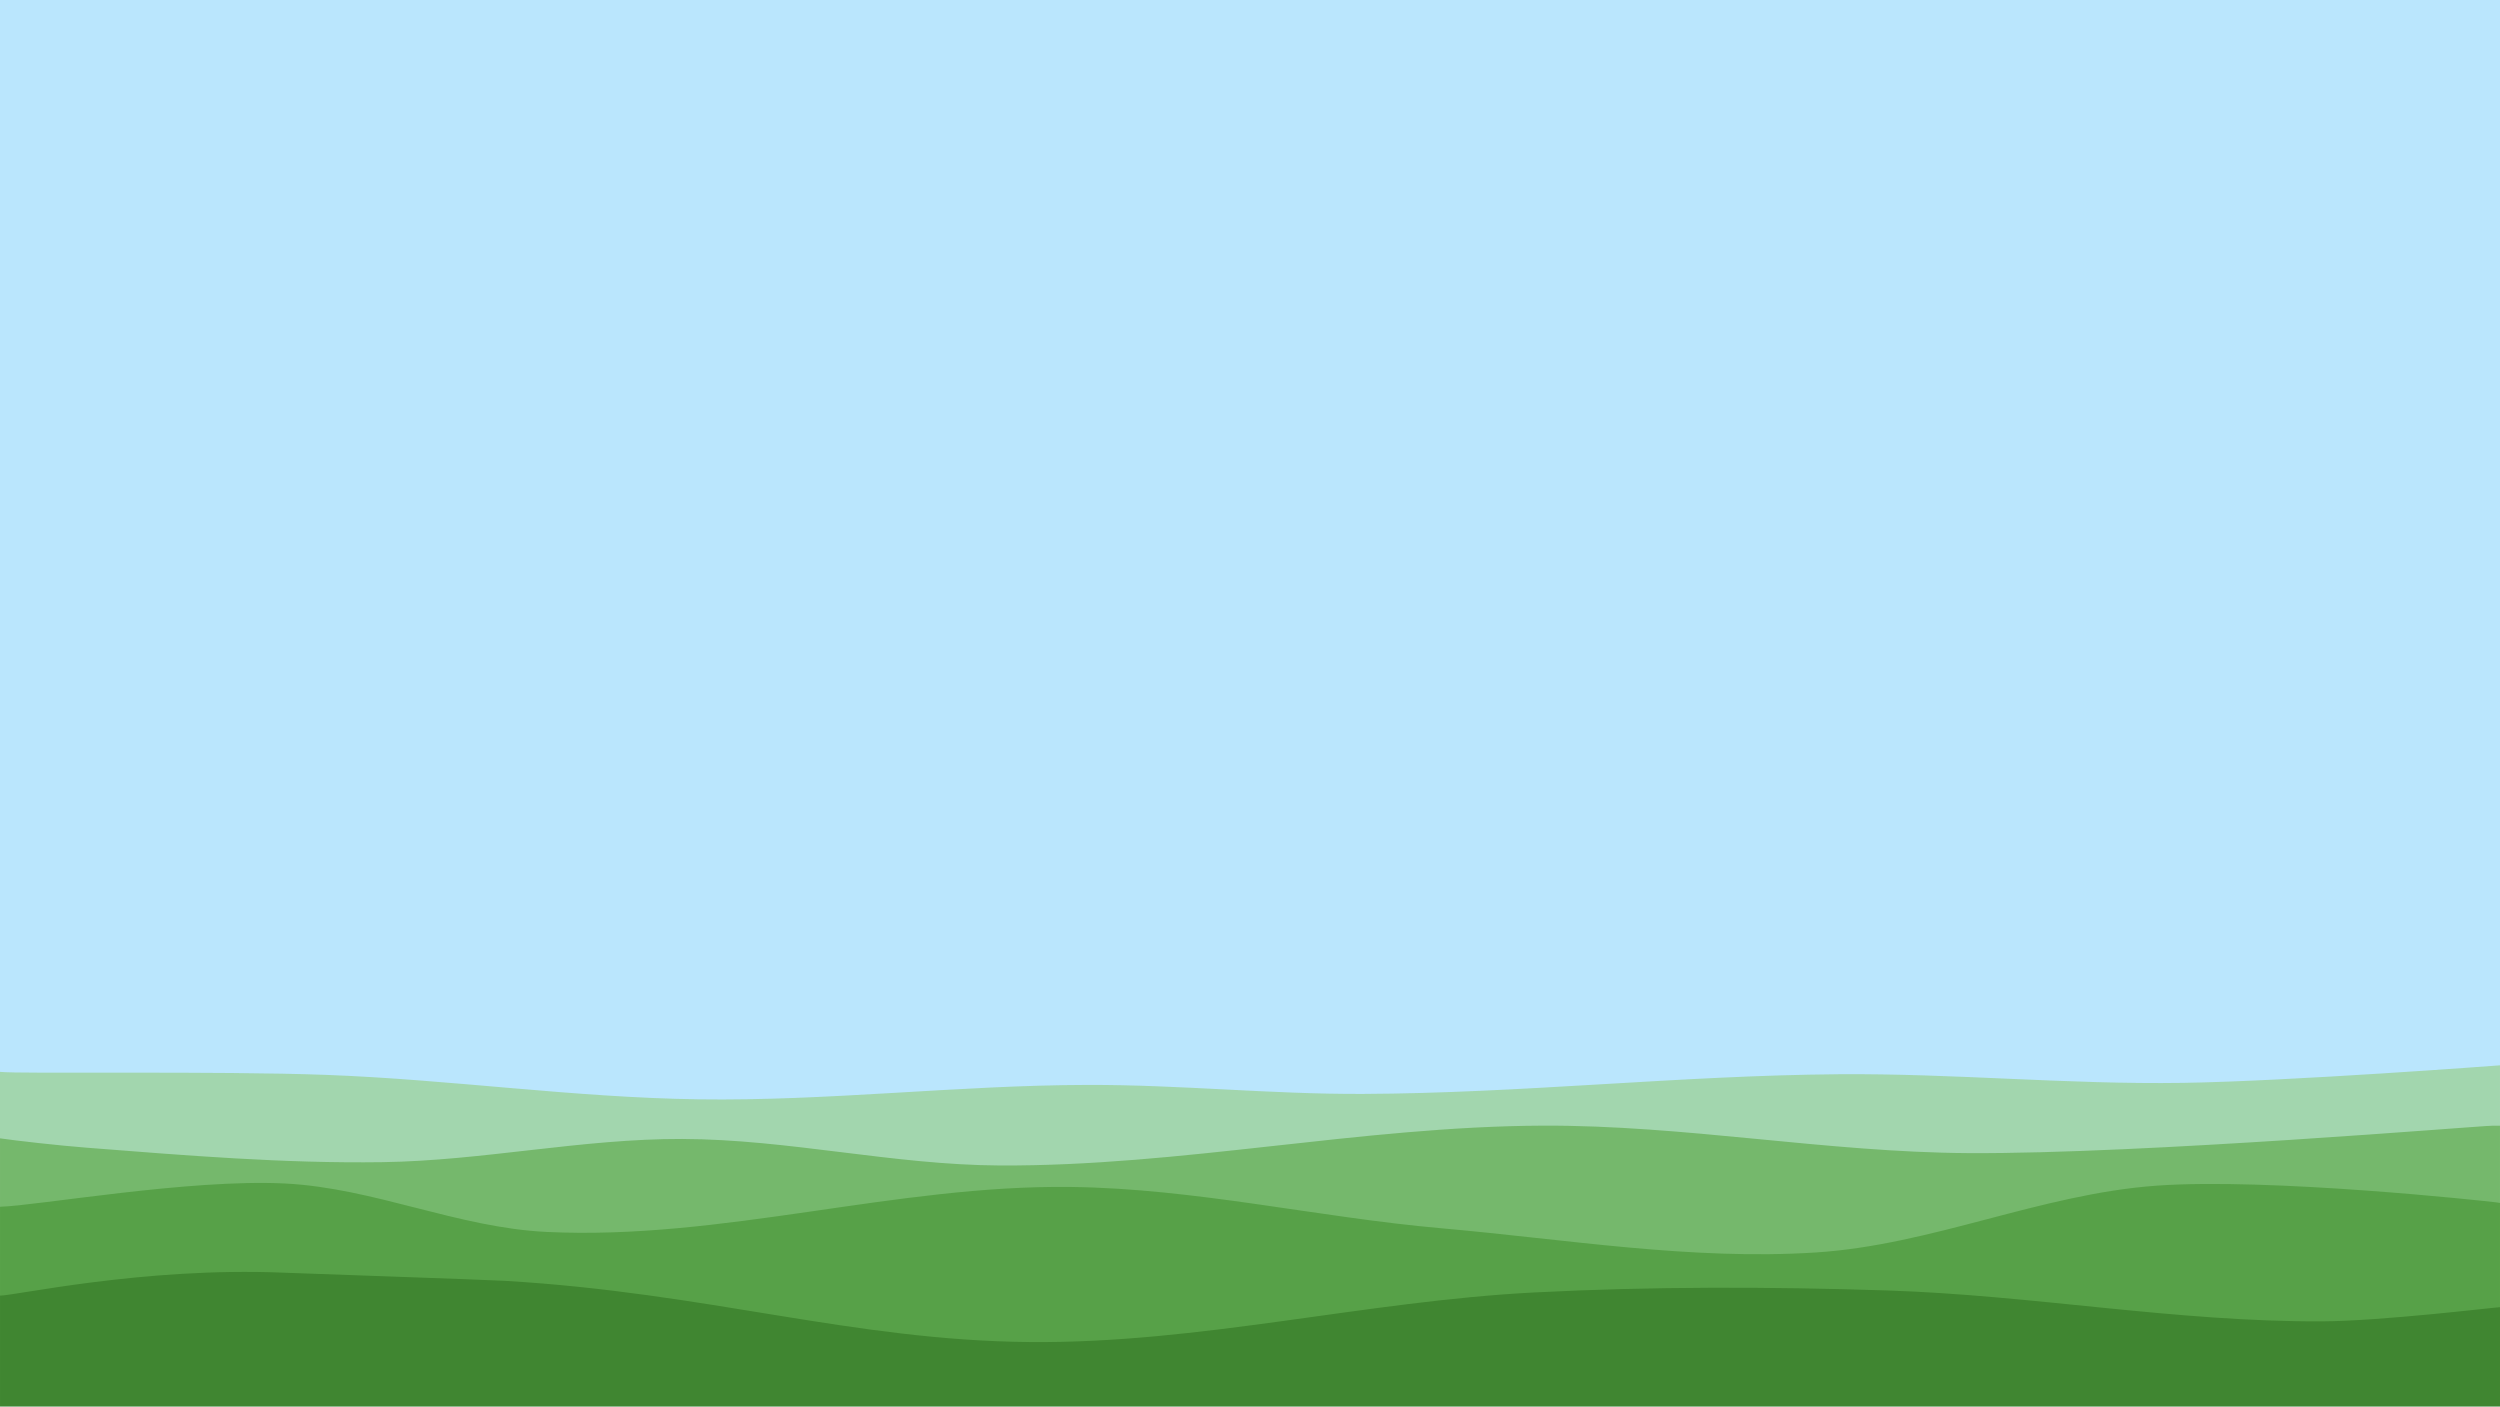
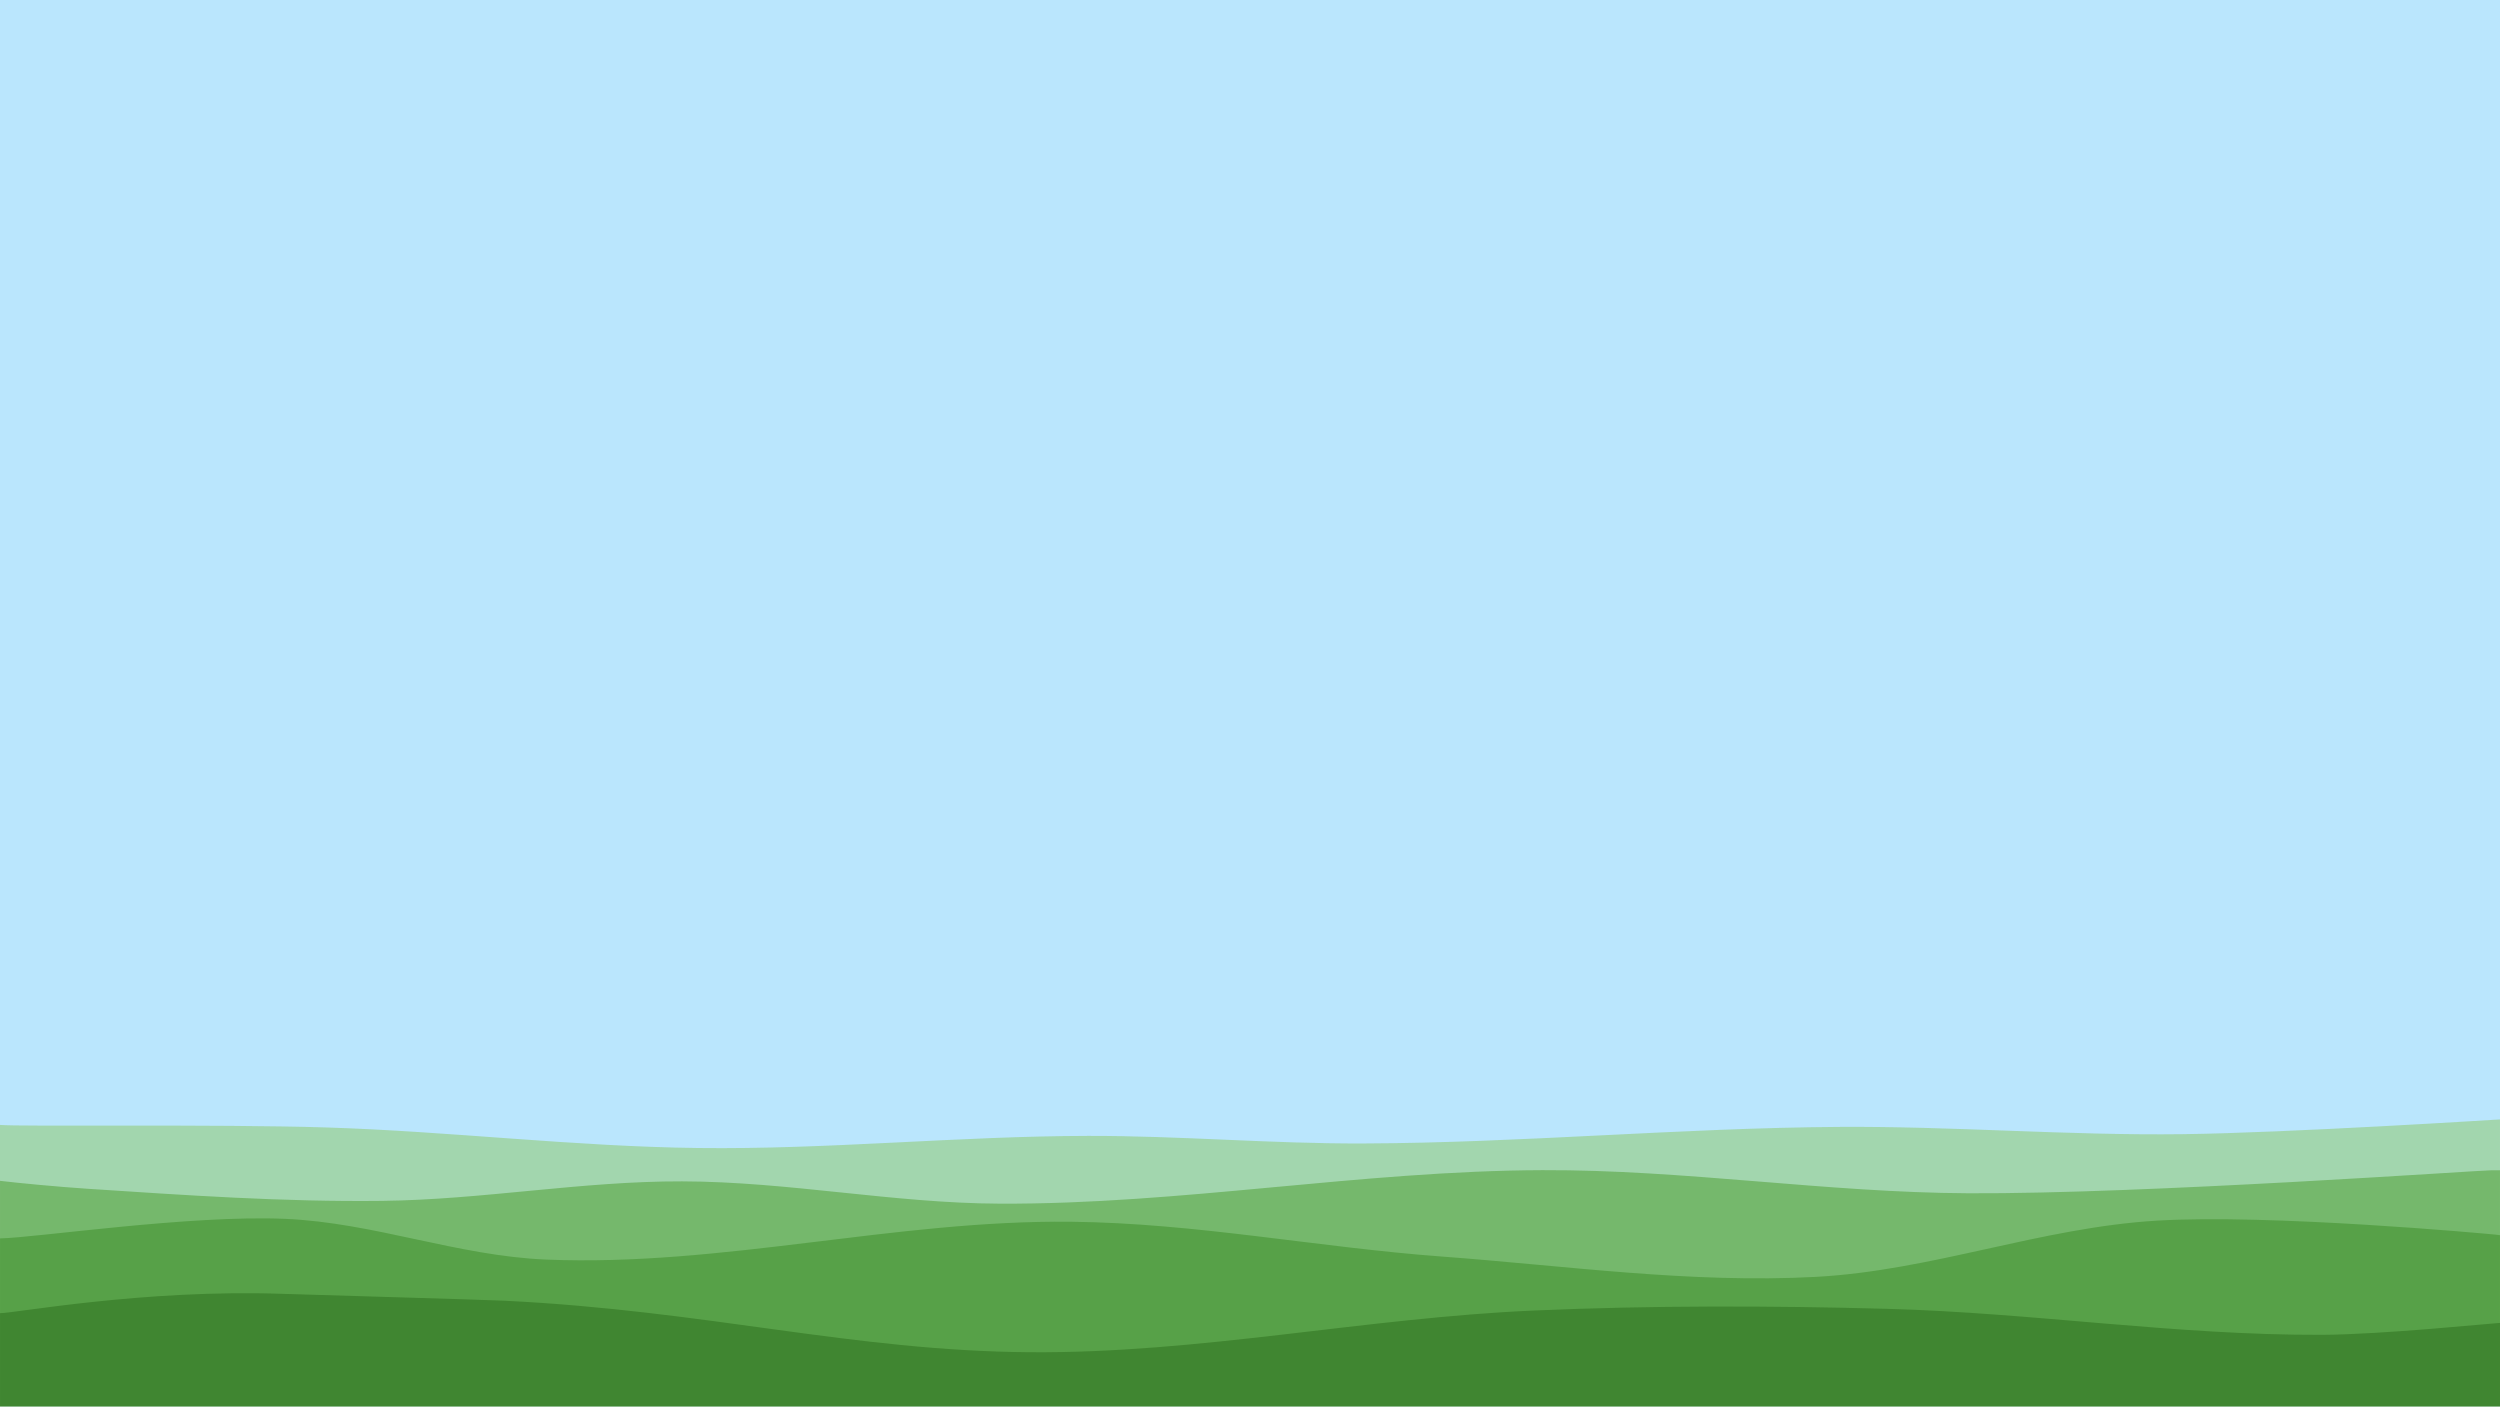
<svg xmlns="http://www.w3.org/2000/svg" width="267.554mm" height="150.499mm" viewBox="0 0 267.554 150.499" version="1.1" id="svg8">
  <defs id="defs2">
    </defs>
  <g id="layer1" transform="translate(36.13475,-43.97609)">
    <rect style="color:#000000;display:inline;overflow:visible;visibility:visible;opacity:1;vector-effect:none;fill:#246313;fill-opacity:1;fill-rule:nonzero;stroke:none;stroke-width:0.296;stroke-linecap:round;stroke-linejoin:bevel;stroke-miterlimit:4;stroke-dasharray:none;stroke-dashoffset:0;stroke-opacity:1;marker:none;enable-background:accumulate" id="rect2833" width="267.554" height="150.499" x="-36.135" y="43.976" />
    <rect style="color:#000000;display:inline;overflow:visible;visibility:visible;opacity:1;vector-effect:none;fill:#bae6fd;fill-opacity:1;fill-rule:nonzero;stroke:none;stroke-width:0.153;stroke-linecap:round;stroke-linejoin:bevel;stroke-miterlimit:4;stroke-dasharray:none;stroke-dashoffset:0;stroke-opacity:1;marker:none;enable-background:accumulate" id="rect1422" width="267.554" height="150.499" x="-36.135" y="43.976" />
-     <path style="color:#000000;display:inline;overflow:visible;visibility:visible;opacity:1;vector-effect:none;fill:#97cf88;fill-opacity:0.668;fill-rule:nonzero;stroke:none;stroke-width:0.137;stroke-linecap:round;stroke-linejoin:bevel;stroke-miterlimit:4;stroke-dasharray:none;stroke-dashoffset:0;stroke-opacity:1;marker:none;enable-background:accumulate" d="m 231.419,157.989 c 0,0 -22.607,1.707 -33.948,1.878 -12.284,0.185 -24.556,-1.025 -36.842,-0.925 -16.99,0.138 -33.915,2.035 -50.906,2.107 -9.806,0.042 -19.588,-0.985 -29.394,-0.964 -13.926,0.029 -27.81,1.741 -41.733,1.542 -13.315,-0.19 -26.516,-2.117 -39.819,-2.615 -11.626,-0.435 -33.013,-0.087 -34.913,-0.325 v 35.787 H 231.419 Z" id="path1575" />
-     <path style="color:#000000;display:inline;overflow:visible;visibility:visible;opacity:1;vector-effect:none;fill:#5da849;fill-opacity:0.655;fill-rule:nonzero;stroke:none;stroke-width:0.137;stroke-linecap:round;stroke-linejoin:bevel;stroke-miterlimit:4;stroke-dasharray:none;stroke-dashoffset:0;stroke-opacity:1;marker:none;enable-background:accumulate" d="m 231.419,164.455 c -0.296,-7e-4 -0.573,0.005 -0.875,7.1e-4 -1.102,-0.015 -37.318,3.043 -56.037,2.929 -15.239,-0.093 -30.331,-3.007 -45.571,-2.94 -19.445,0.086 -38.646,4.361 -58.091,4.263 -11.389,-0.057 -22.595,-2.804 -33.984,-2.838 -10.742,-0.033 -21.337,2.331 -32.077,2.483 -10.56,0.15 -21.114,-0.724 -31.625,-1.547 -3.111,-0.243 -7.473,-0.74 -9.293,-1.002 v 28.671 H 231.419 Z" id="path1557" />
-     <path style="color:#000000;display:inline;overflow:visible;visibility:visible;opacity:1;vector-effect:none;fill:#2f8419;fill-opacity:0.427;fill-rule:nonzero;stroke:none;stroke-width:0.137;stroke-linecap:round;stroke-linejoin:bevel;stroke-miterlimit:4;stroke-dasharray:none;stroke-dashoffset:0;stroke-opacity:1;marker:none;enable-background:accumulate" d="m 231.419,172.716 c -0.155,-0.021 -0.297,-0.046 -0.454,-0.066 -1.165,-0.148 -24.21,-2.649 -36.277,-1.784 -12.481,0.895 -24.024,6.355 -36.515,7.153 -13.347,0.853 -26.728,-1.418 -40.036,-2.59 -13.262,-1.168 -26.303,-4.254 -39.644,-4.423 -18.815,-0.239 -37.348,5.721 -56.131,4.814 -9.567,-0.462 -18.447,-4.704 -28.012,-5.185 -10.194,-0.513 -26.62,2.397 -30.484,2.49 v 21.35 H 231.419 Z" id="path1539" />
-     <path style="color:#000000;display:inline;overflow:visible;visibility:visible;opacity:1;vector-effect:none;fill:#246313;fill-opacity:0.432;fill-rule:nonzero;stroke:none;stroke-width:0.124;stroke-linecap:round;stroke-linejoin:bevel;stroke-miterlimit:4;stroke-dasharray:none;stroke-dashoffset:0;stroke-opacity:1;marker:none;enable-background:accumulate" d="m 231.419,183.872 c -0.544,0.012 -12.654,1.491 -19.071,1.518 -15.618,0.065 -30.908,-2.798 -46.501,-3.307 -12.564,-0.41 -25.217,-0.435 -37.75,0.212 -18.189,0.939 -35.8,5.471 -54.002,5.309 -19.036,-0.169 -34.477,-5.278 -56.225,-6.551 -2.325,-0.136 -20.911,-0.758 -23.741,-0.876 -14.875,-0.618 -28.843,2.494 -30.263,2.458 v 11.839 H 231.419 Z" id="path1487" />
+     <path style="color:#000000;display:inline;overflow:visible;visibility:visible;opacity:1;vector-effect:none;fill:#97cf88;fill-opacity:0.668;fill-rule:nonzero;stroke:none;stroke-width:0.126;stroke-linecap:round;stroke-linejoin:bevel;stroke-miterlimit:4;stroke-dasharray:none;stroke-dashoffset:0;stroke-opacity:1;marker:none;enable-background:accumulate" d="m 231.419,163.777 c 0,0 -22.607,1.436 -33.948,1.58 -12.284,0.156 -24.556,-0.862 -36.842,-0.778 -16.99,0.116 -33.915,1.712 -50.906,1.773 -9.806,0.035 -19.588,-0.829 -29.394,-0.811 -13.926,0.024 -27.81,1.465 -41.733,1.297 -13.315,-0.16 -26.516,-1.781 -39.819,-2.2 -11.626,-0.366 -33.013,-0.073 -34.913,-0.273 v 30.11 H 231.419 Z" id="path1575" />
+     <path style="color:#000000;display:inline;overflow:visible;visibility:visible;opacity:1;vector-effect:none;fill:#5da849;fill-opacity:0.655;fill-rule:nonzero;stroke:none;stroke-width:0.126;stroke-linecap:round;stroke-linejoin:bevel;stroke-miterlimit:4;stroke-dasharray:none;stroke-dashoffset:0;stroke-opacity:1;marker:none;enable-background:accumulate" d="m 231.419,169.217 c -0.296,-5.9e-4 -0.573,0.004 -0.875,6e-4 -1.102,-0.013 -37.318,2.56 -56.037,2.464 -15.239,-0.078 -30.331,-2.53 -45.571,-2.474 -19.445,0.072 -38.646,3.669 -58.091,3.587 -11.389,-0.048 -22.595,-2.359 -33.984,-2.388 -10.742,-0.027 -21.337,1.961 -32.077,2.089 -10.56,0.126 -21.114,-0.609 -31.625,-1.301 -3.111,-0.205 -7.473,-0.623 -9.293,-0.843 v 24.123 H 231.419 Z" id="path1557" />
+     <path style="color:#000000;display:inline;overflow:visible;visibility:visible;opacity:1;vector-effect:none;fill:#2f8419;fill-opacity:0.427;fill-rule:nonzero;stroke:none;stroke-width:0.126;stroke-linecap:round;stroke-linejoin:bevel;stroke-miterlimit:4;stroke-dasharray:none;stroke-dashoffset:0;stroke-opacity:1;marker:none;enable-background:accumulate" d="m 231.419,176.168 c -0.155,-0.017 -0.297,-0.039 -0.454,-0.056 -1.165,-0.124 -24.21,-2.229 -36.277,-1.501 -12.481,0.753 -24.024,5.347 -36.515,6.019 -13.347,0.718 -26.728,-1.193 -40.036,-2.179 -13.262,-0.983 -26.303,-3.579 -39.644,-3.722 -18.815,-0.201 -37.348,4.814 -56.131,4.051 -9.567,-0.389 -18.447,-3.957 -28.012,-4.362 -10.194,-0.432 -26.62,2.017 -30.484,2.095 v 17.963 H 231.419 Z" id="path1539" />
+     <path style="color:#000000;display:inline;overflow:visible;visibility:visible;opacity:1;vector-effect:none;fill:#246313;fill-opacity:0.432;fill-rule:nonzero;stroke:none;stroke-width:0.114;stroke-linecap:round;stroke-linejoin:bevel;stroke-miterlimit:4;stroke-dasharray:none;stroke-dashoffset:0;stroke-opacity:1;marker:none;enable-background:accumulate" d="m 231.419,185.554 c -0.544,0.01 -12.654,1.255 -19.071,1.277 -15.618,0.055 -30.908,-2.355 -46.501,-2.782 -12.564,-0.345 -25.217,-0.366 -37.75,0.178 -18.189,0.79 -35.8,4.603 -54.002,4.467 -19.036,-0.142 -34.477,-4.44 -56.225,-5.512 -2.325,-0.115 -20.911,-0.638 -23.741,-0.737 -14.875,-0.52 -28.843,2.098 -30.263,2.068 v 9.961 H 231.419 Z" id="path1487" />
  </g>
</svg>
